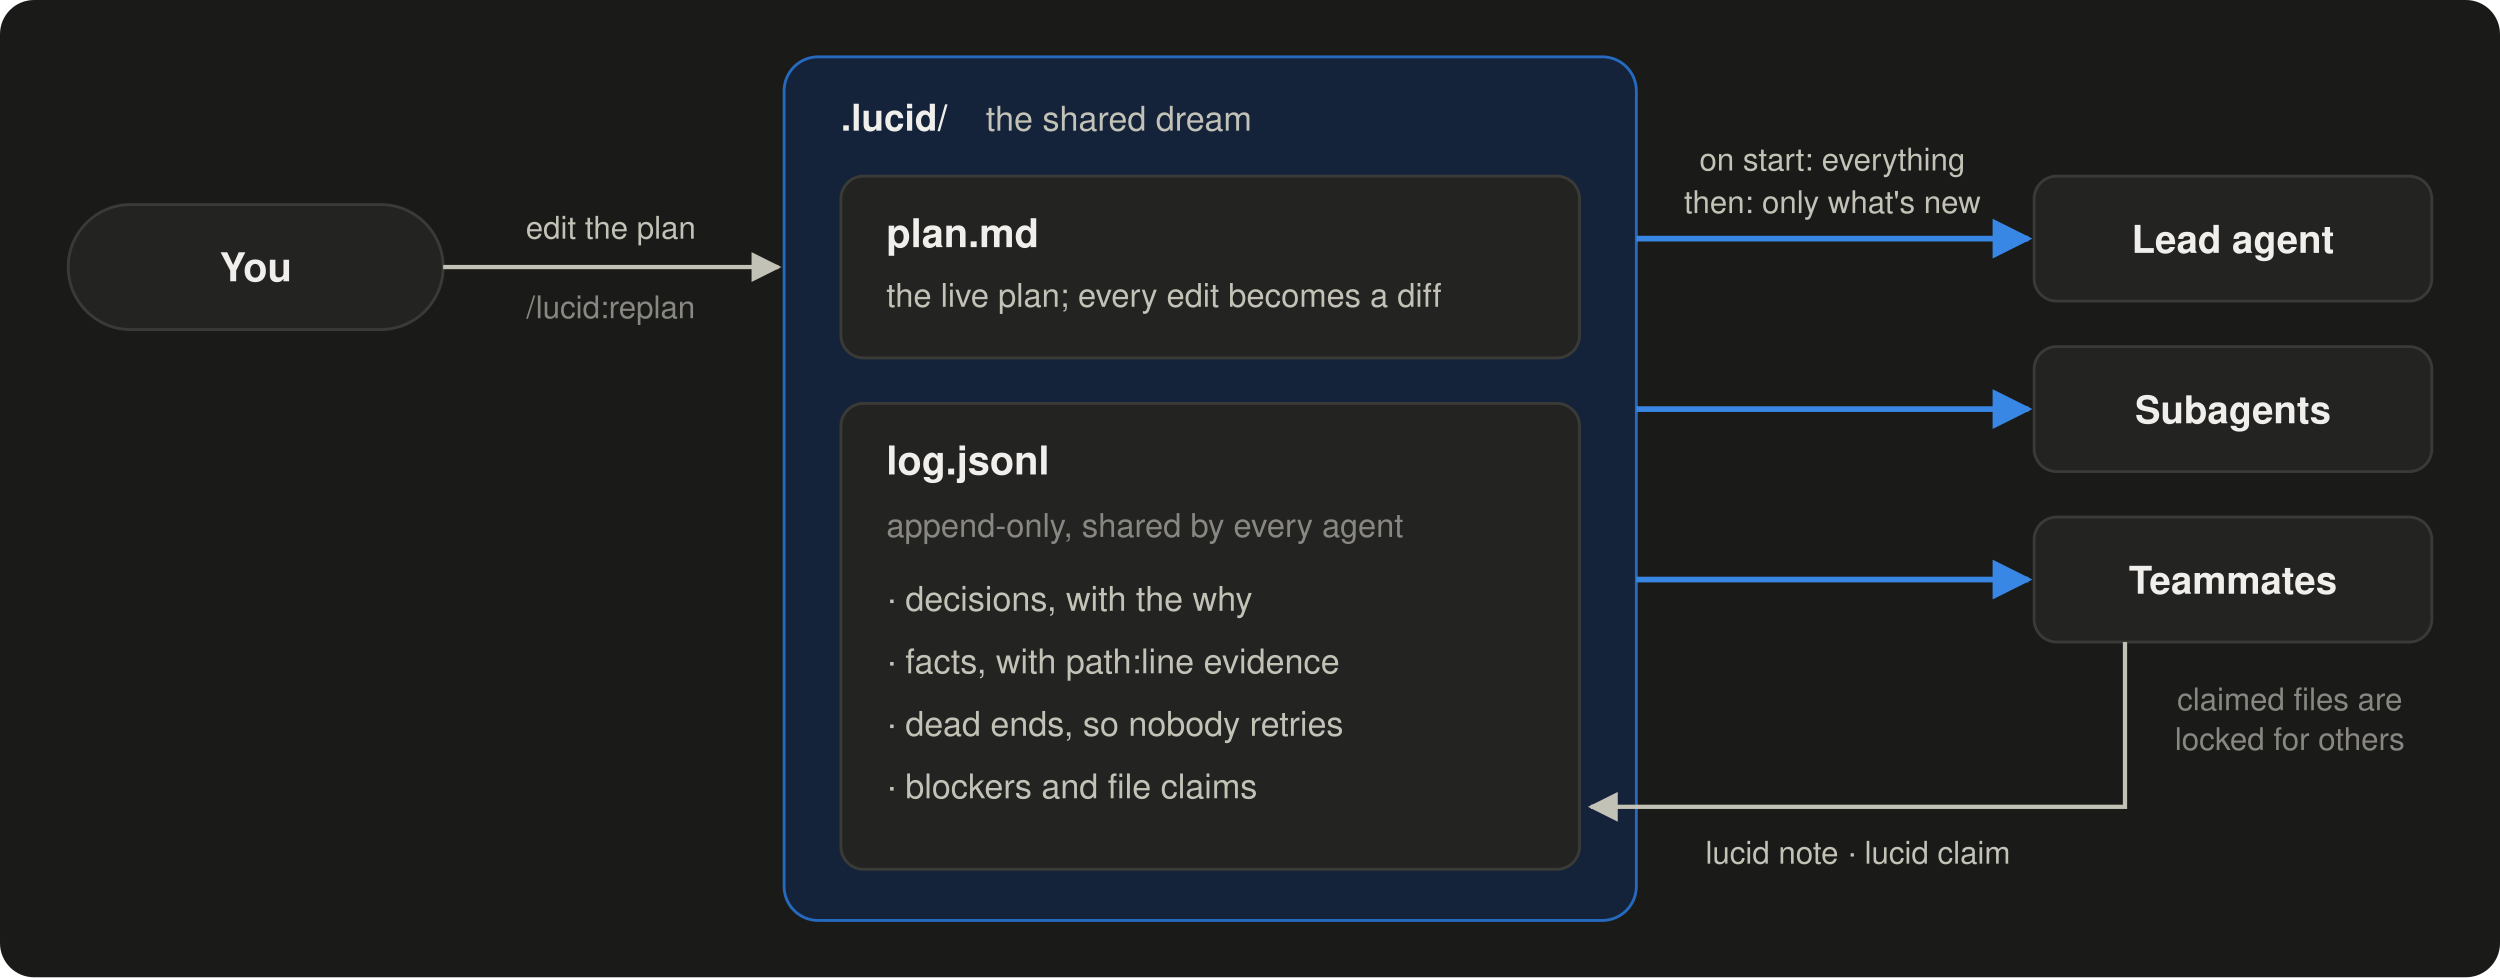
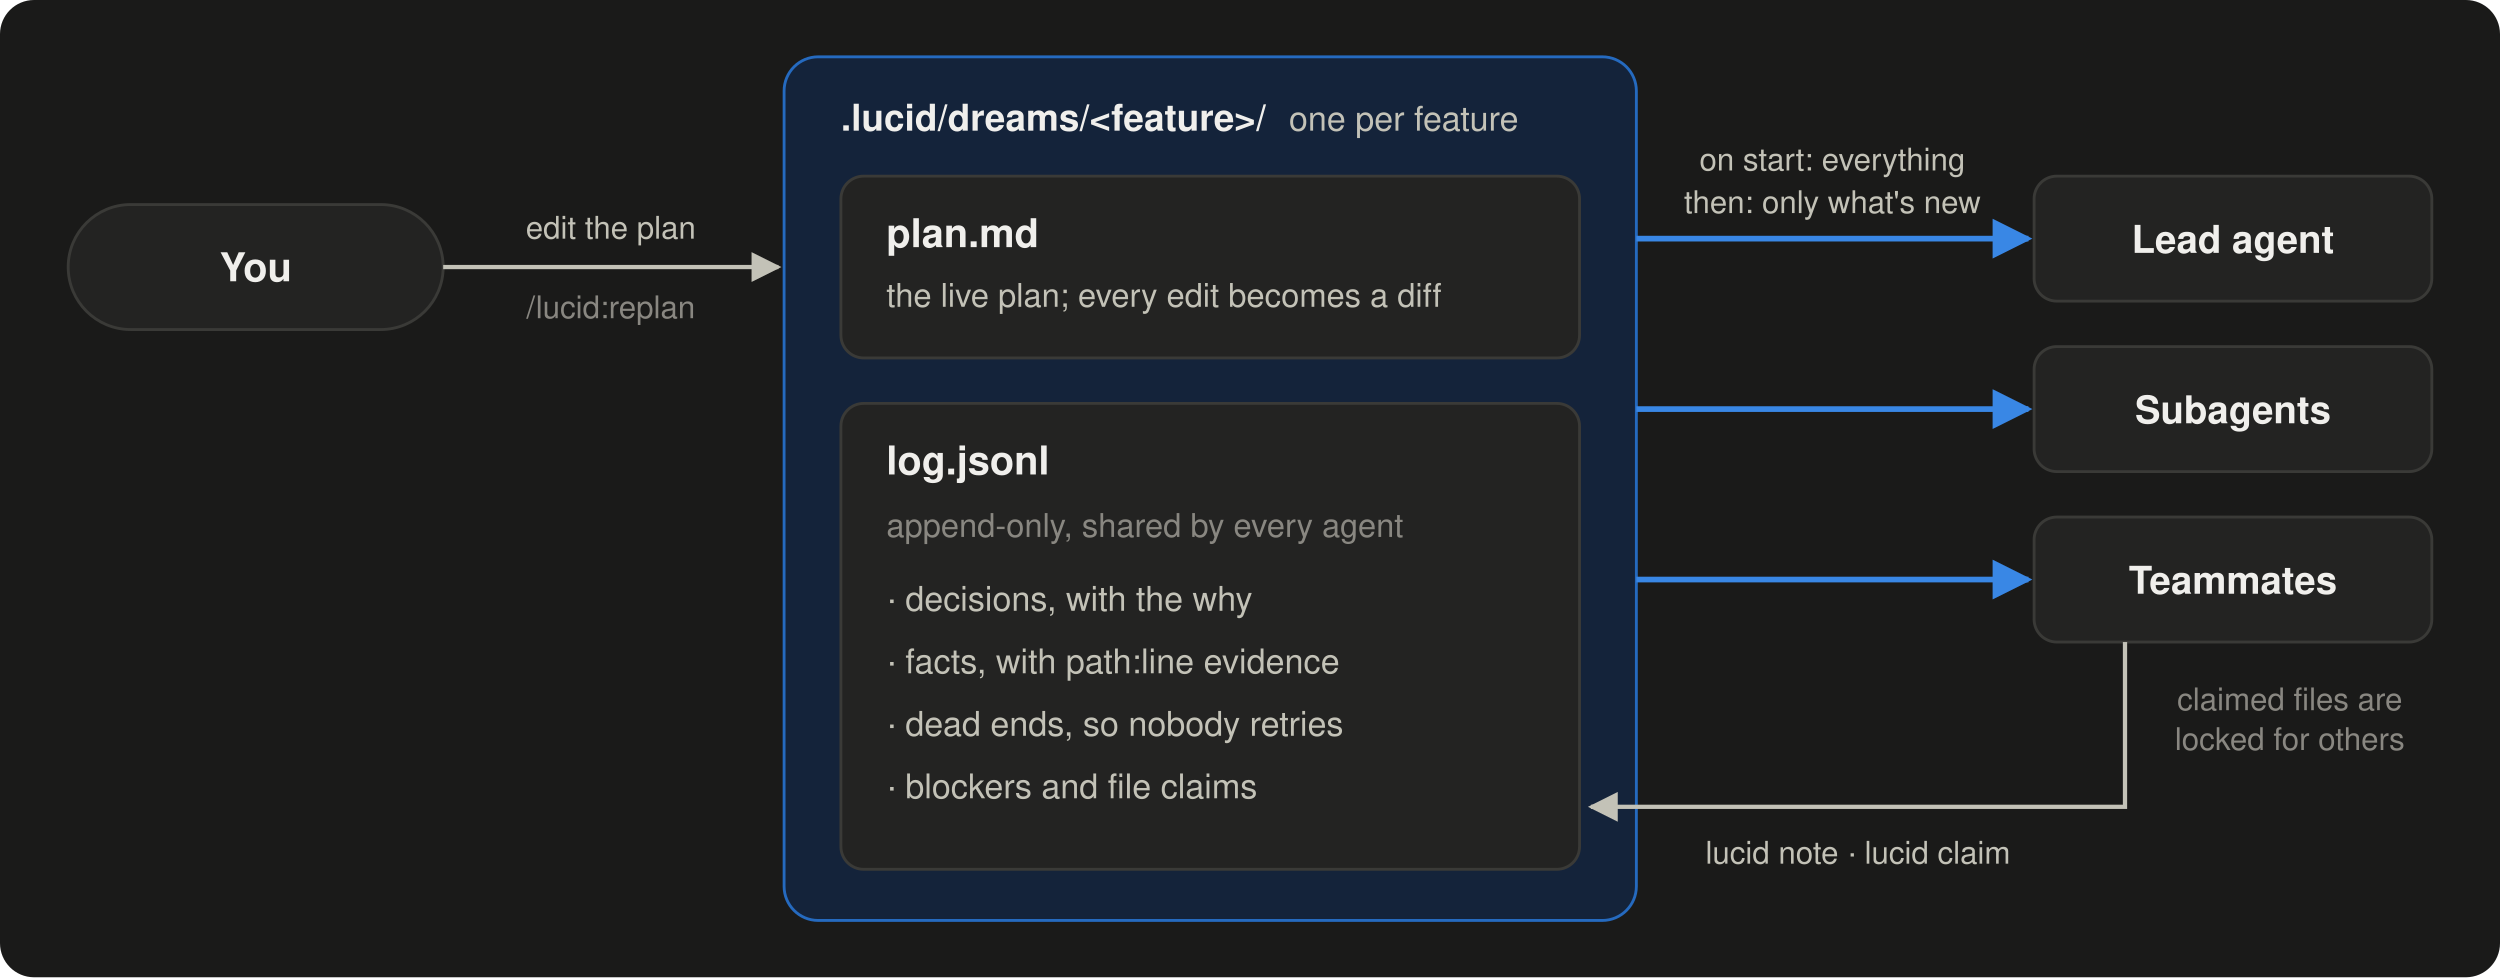
<svg xmlns="http://www.w3.org/2000/svg" width="880" height="344" viewBox="0 0 880 344" font-family="-apple-system,BlinkMacSystemFont,'Segoe UI',Helvetica,Arial,sans-serif">
  <defs>
    <marker id="a" viewBox="0 0 10 10" refX="9" refY="5" markerWidth="7" markerHeight="7" orient="auto-start-reverse">
      <path d="M0 0L10 5L0 10z" fill="#c3c2b7" />
    </marker>
    <marker id="b" viewBox="0 0 10 10" refX="9" refY="5" markerWidth="7" markerHeight="7" orient="auto-start-reverse">
      <path d="M0 0L10 5L0 10z" fill="#3987e5" />
    </marker>
  </defs>
  <rect width="880" height="344" rx="12" fill="#1a1a19" />
  <rect x="24" y="72" width="132" height="44" rx="22" fill="#232322" stroke="#3a3a37" />
  <text x="90" y="99" font-size="14" font-weight="600" fill="#f0efec" text-anchor="middle">You</text>
  <path d="M156 94H274" stroke="#c3c2b7" stroke-width="1.5" fill="none" marker-end="url(#a)" />
  <text x="215" y="84" font-size="11" fill="#c3c2b7" text-anchor="middle">edit the plan</text>
  <text x="215" y="112" font-size="11" fill="#898781" text-anchor="middle">/lucid:replan</text>
  <rect x="276" y="20" width="300" height="304" rx="12" fill="#14233a" stroke="#256abf" />
-   <text x="296" y="46" font-size="13" font-weight="600" fill="#f0efec">.lucid/</text>
-   <text x="347" y="46" font-size="12" fill="#c3c2b7">the shared dream</text>
+   <text x="296" y="46" font-size="13" font-weight="600" fill="#f0efec">.lucid/dreams/&lt;feature&gt;/<tspan dx="8" font-size="12" font-weight="400" fill="#c3c2b7">one per feature</tspan>
+   </text>
  <rect x="296" y="62" width="260" height="64" rx="8" fill="#232322" stroke="#3a3a37" />
  <text x="312" y="87" font-size="14" font-weight="600" fill="#f0efec">plan.md</text>
  <text x="312" y="108" font-size="11.5" fill="#c3c2b7">the live plan; every edit becomes a diff</text>
  <rect x="296" y="142" width="260" height="164" rx="8" fill="#232322" stroke="#3a3a37" />
  <text x="312" y="167" font-size="14" font-weight="600" fill="#f0efec">log.jsonl</text>
  <text x="312" y="189" font-size="11.5" fill="#898781">append-only, shared by every agent</text>
  <g font-size="12" fill="#c3c2b7">
    <text x="312" y="215">· decisions, with the why</text>
    <text x="312" y="237">· facts, with path:line evidence</text>
    <text x="312" y="259">· dead ends, so nobody retries</text>
    <text x="312" y="281">· blockers and file claims</text>
  </g>
  <g font-size="13.5" font-weight="600" fill="#f0efec" text-anchor="middle">
    <rect x="716" y="62" width="140" height="44" rx="8" fill="#232322" stroke="#3a3a37" />
    <text x="786" y="89">Lead agent</text>
    <rect x="716" y="122" width="140" height="44" rx="8" fill="#232322" stroke="#3a3a37" />
    <text x="786" y="149">Subagents</text>
    <rect x="716" y="182" width="140" height="44" rx="8" fill="#232322" stroke="#3a3a37" />
    <text x="786" y="209">Teammates</text>
  </g>
  <g stroke="#3987e5" stroke-width="2" fill="none">
    <path d="M576 84H714" marker-end="url(#b)" />
    <path d="M576 144H714" marker-end="url(#b)" />
    <path d="M576 204H714" marker-end="url(#b)" />
  </g>
  <g font-size="11" fill="#c3c2b7" text-anchor="middle">
    <text x="645" y="60">on start: everything</text>
    <text x="645" y="75">then: only what's new</text>
  </g>
  <path d="M748 226V284H560" stroke="#c3c2b7" stroke-width="1.5" fill="none" marker-end="url(#a)" />
  <text x="654" y="304" font-size="11" fill="#c3c2b7" text-anchor="middle">lucid note · lucid claim</text>
  <text x="806" y="250" font-size="11" fill="#898781" text-anchor="middle">claimed files are</text>
  <text x="806" y="264" font-size="11" fill="#898781" text-anchor="middle">locked for others</text>
</svg>
